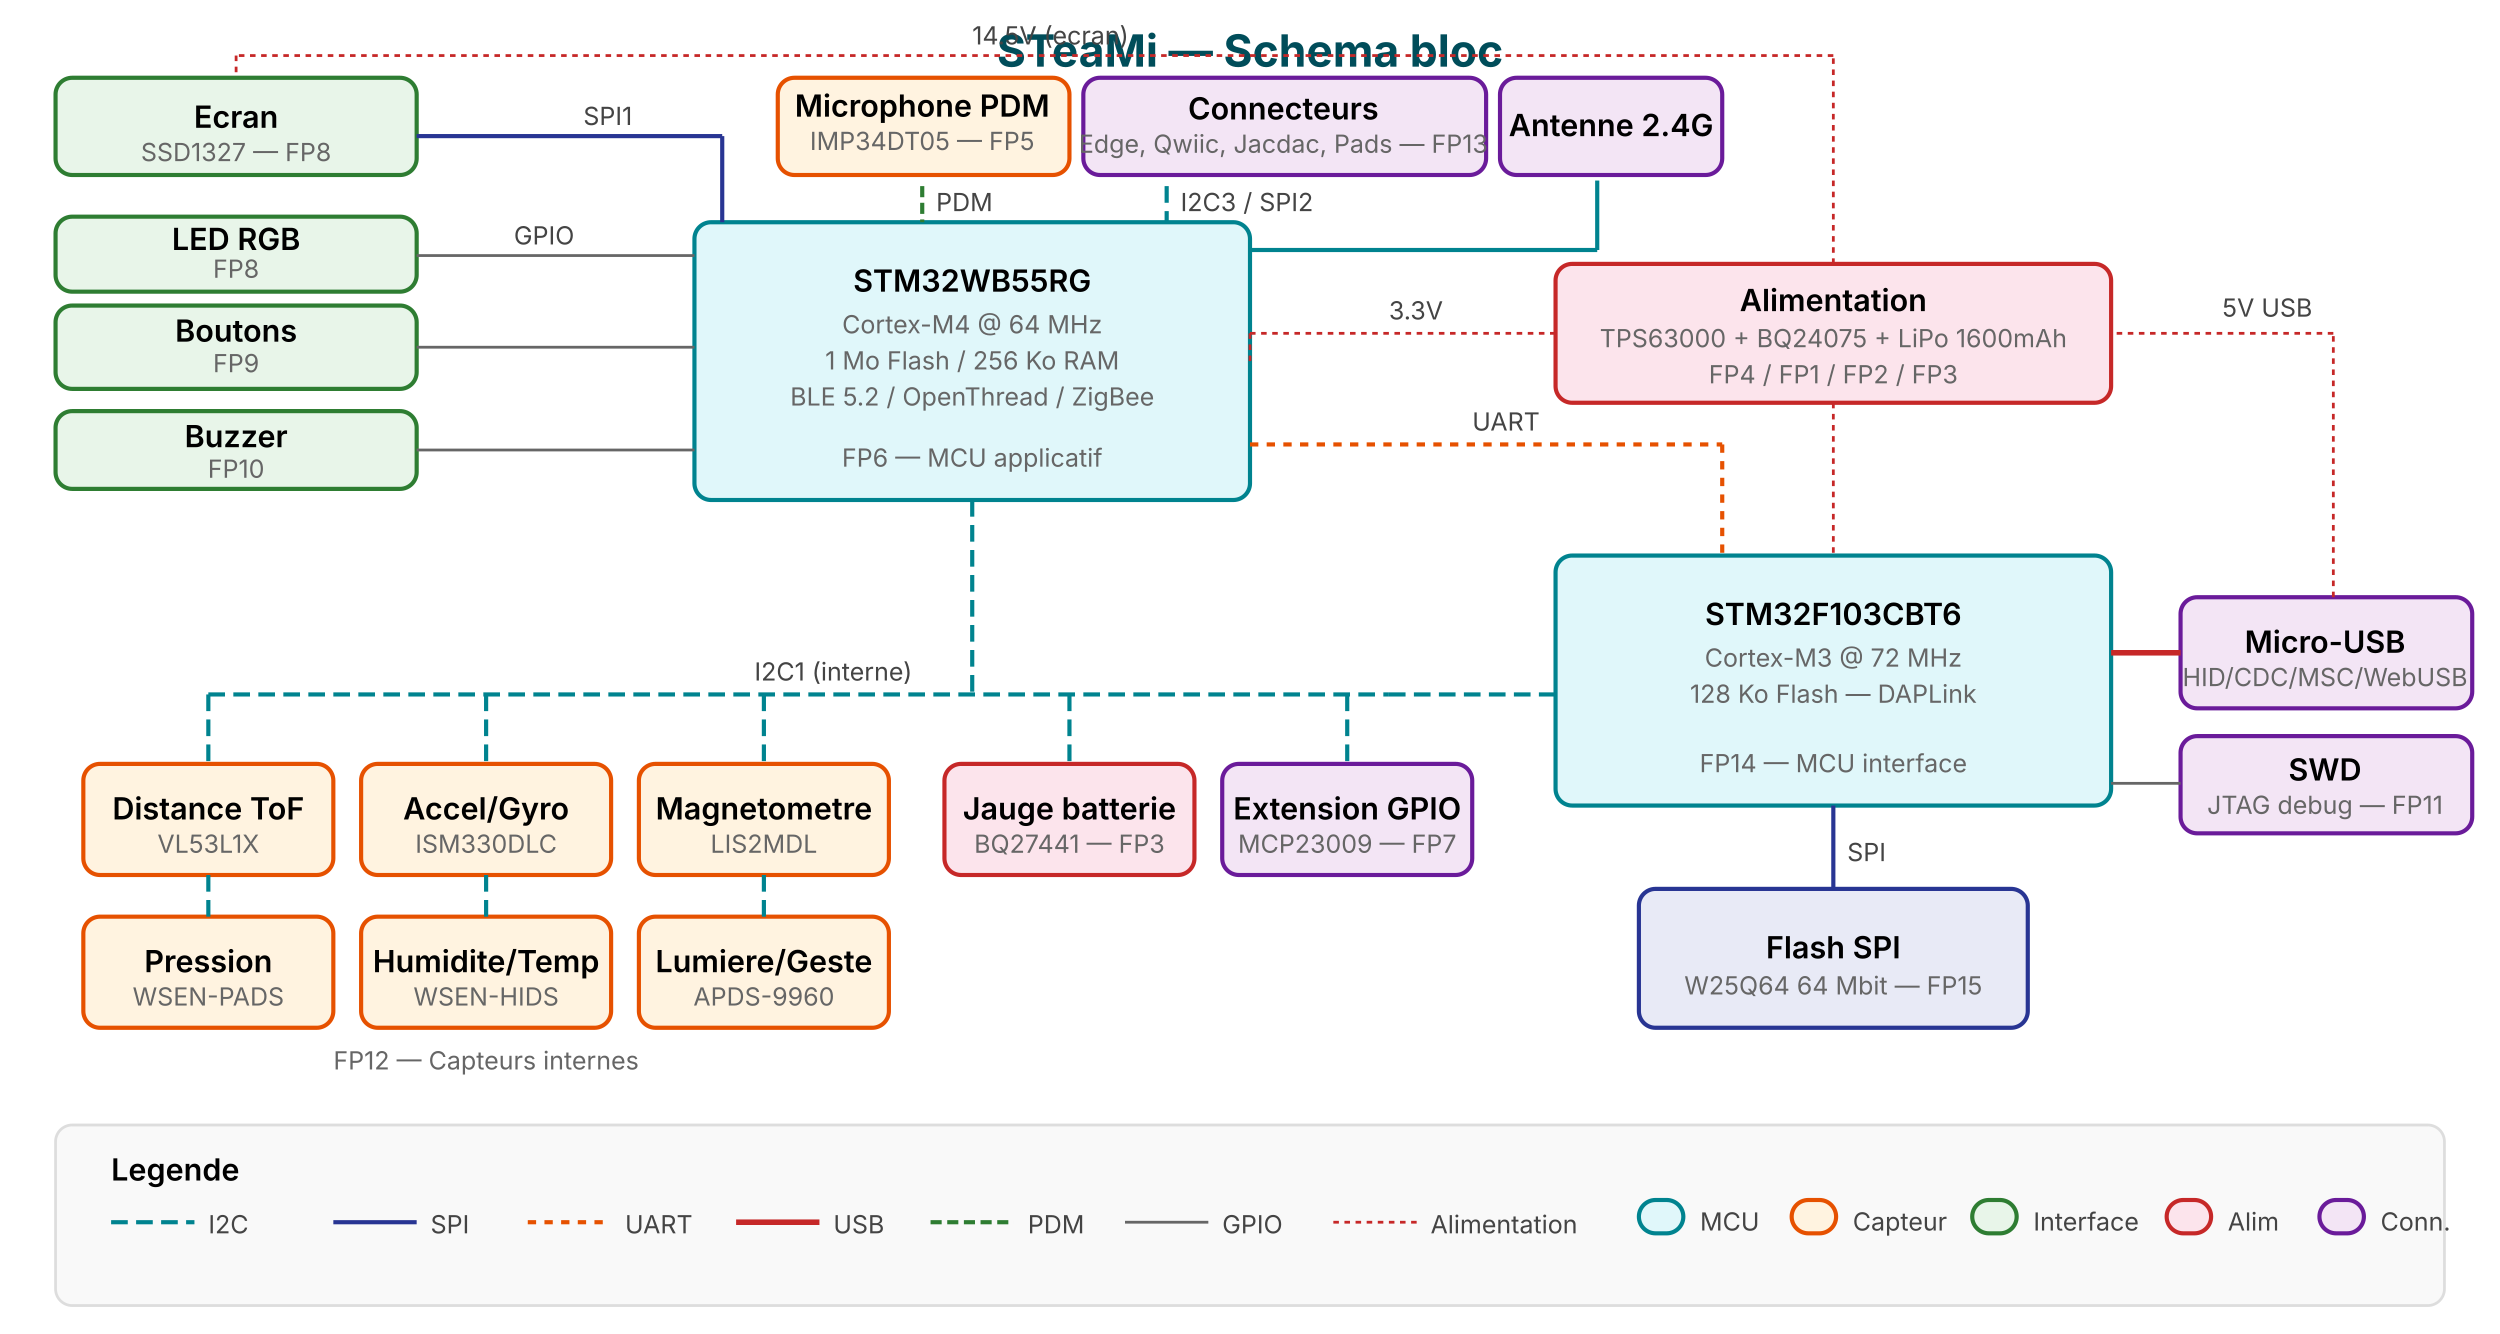
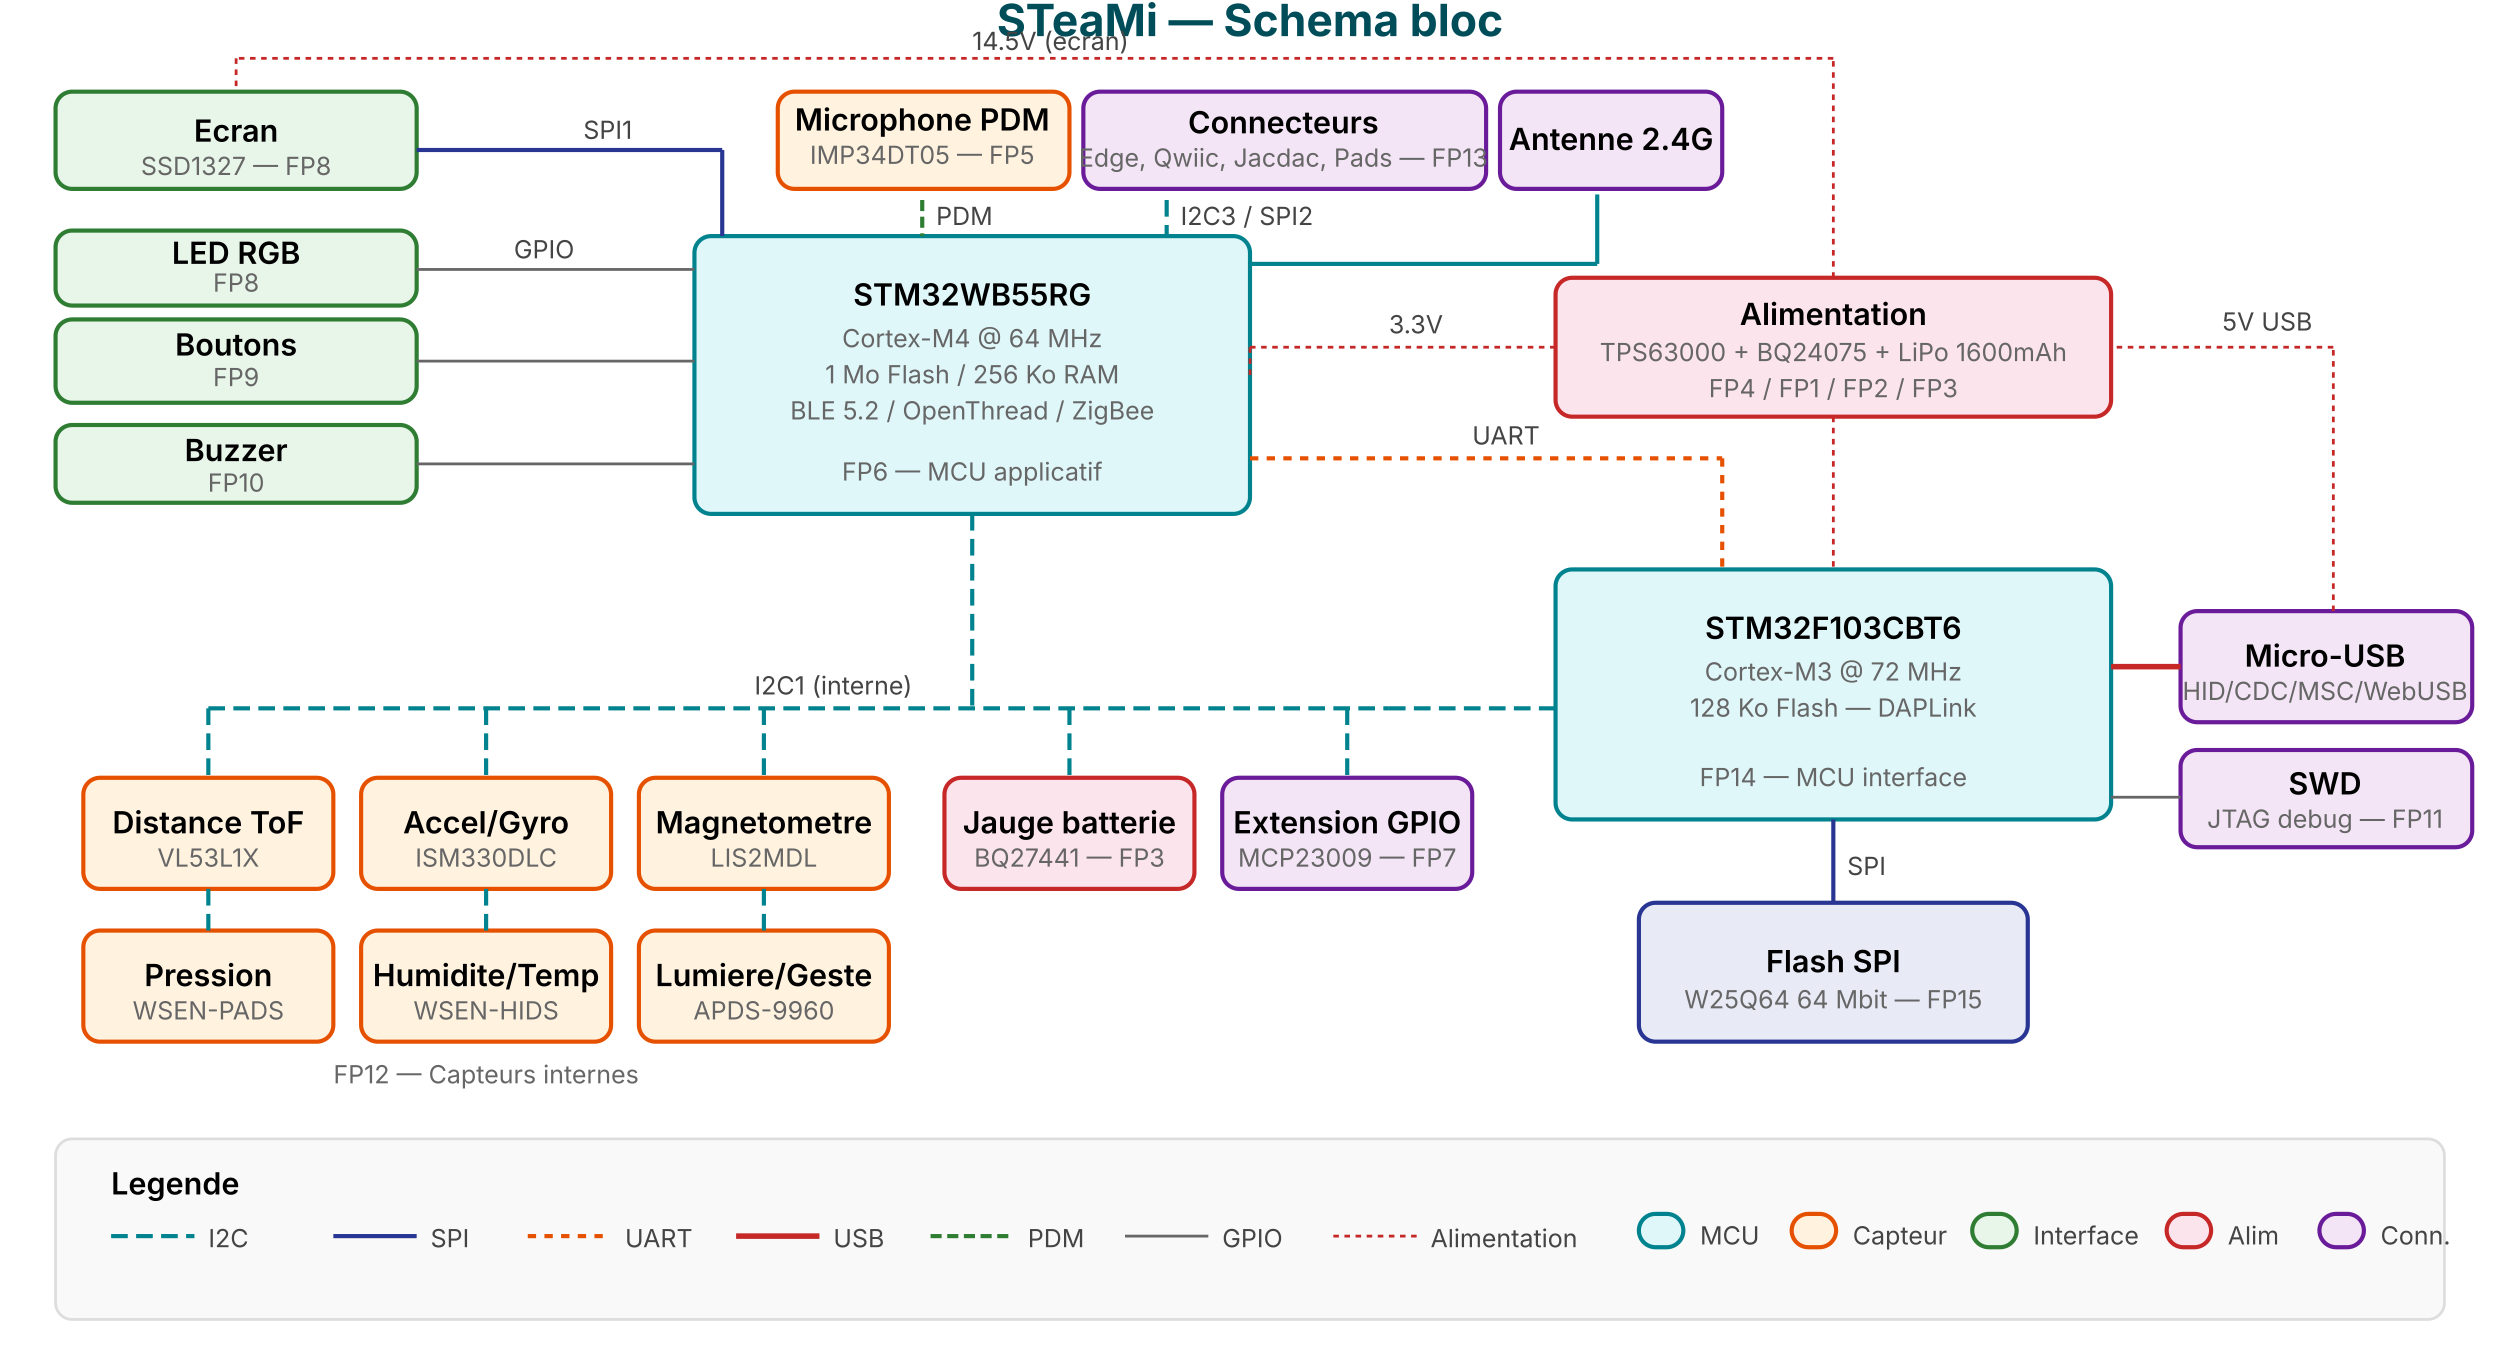
- <svg xmlns="http://www.w3.org/2000/svg" viewBox="0 0 900 480" font-family="Inter, -apple-system, sans-serif" font-size="11">
+ <svg xmlns="http://www.w3.org/2000/svg" viewBox="0 -5 900 490" font-family="Inter, -apple-system, sans-serif" font-size="11">
  <defs>
    <style>
      .box { rx: 6; ry: 6; stroke-width: 1.5; }
      .mcu { fill: #e0f7fa; stroke: #00838f; }
      .sensor { fill: #fff3e0; stroke: #e65100; }
      .power { fill: #fce4ec; stroke: #c62828; }
      .ui { fill: #e8f5e9; stroke: #2e7d32; }
      .conn { fill: #f3e5f5; stroke: #6a1b9a; }
      .flash { fill: #e8eaf6; stroke: #283593; }
      .label { font-weight: 600; font-size: 11px; }
      .sublabel { font-size: 9px; fill: #666; }
      .bus { stroke-width: 1.5; fill: none; }
      .bus-i2c { stroke: #00838f; stroke-dasharray: 6,3; }
      .bus-spi { stroke: #283593; }
      .bus-uart { stroke: #e65100; stroke-dasharray: 3,3; }
      .bus-usb { stroke: #c62828; stroke-width: 2; }
      .bus-pwr { stroke: #c62828; stroke-width: 1; stroke-dasharray: 2,2; }
      .bus-pdm { stroke: #2e7d32; stroke-dasharray: 4,2; }
      .bus-gpio { stroke: #666; stroke-width: 1; }
      .title { font-size: 16px; font-weight: 700; fill: #004d5a; }
      .legend-text { font-size: 9px; fill: #444; }
    </style>
  </defs>
-   <text x="450" y="24" text-anchor="middle" class="title">STeaMi — Schema bloc</text>
+   <text x="450" y="8" text-anchor="middle" class="title">STeaMi — Schema bloc</text>
  <rect x="250" y="80" width="200" height="100" class="box mcu" />
  <text x="350" y="105" text-anchor="middle" class="label">STM32WB55RG</text>
  <text x="350" y="120" text-anchor="middle" class="sublabel">Cortex-M4 @ 64 MHz</text>
  <text x="350" y="133" text-anchor="middle" class="sublabel">1 Mo Flash / 256 Ko RAM</text>
  <text x="350" y="146" text-anchor="middle" class="sublabel">BLE 5.2 / OpenThread / ZigBee</text>
  <text x="350" y="168" text-anchor="middle" class="sublabel" fill="#00838f">FP6 — MCU applicatif</text>
  <rect x="540" y="28" width="80" height="35" class="box conn" />
  <text x="580" y="49" text-anchor="middle" class="label" font-size="9">Antenne 2.4G</text>
  <line x1="450" y1="90" x2="575" y2="90" class="bus" stroke="#00838f" stroke-width="1.5" />
  <line x1="575" y1="90" x2="575" y2="65" class="bus" stroke="#00838f" stroke-width="1.5" />
  <rect x="560" y="200" width="200" height="90" class="box mcu" />
  <text x="660" y="225" text-anchor="middle" class="label">STM32F103CBT6</text>
  <text x="660" y="240" text-anchor="middle" class="sublabel">Cortex-M3 @ 72 MHz</text>
  <text x="660" y="253" text-anchor="middle" class="sublabel">128 Ko Flash — DAPLink</text>
  <text x="660" y="278" text-anchor="middle" class="sublabel" fill="#00838f">FP14 — MCU interface</text>
  <rect x="785" y="215" width="105" height="40" class="box conn" />
  <text x="837" y="235" text-anchor="middle" class="label" font-size="9">Micro-USB</text>
  <text x="837" y="247" text-anchor="middle" class="sublabel">HID/CDC/MSC/WebUSB</text>
  <line x1="760" y1="235" x2="785" y2="235" class="bus bus-usb" />
  <line x1="450" y1="160" x2="620" y2="160" class="bus bus-uart" />
  <line x1="620" y1="160" x2="620" y2="200" class="bus bus-uart" />
  <text x="530" y="155" class="legend-text" fill="#e65100">UART</text>
  <rect x="590" y="320" width="140" height="50" class="box flash" />
  <text x="660" y="345" text-anchor="middle" class="label">Flash SPI</text>
  <text x="660" y="358" text-anchor="middle" class="sublabel">W25Q64 64 Mbit — FP15</text>
  <line x1="660" y1="290" x2="660" y2="320" class="bus bus-spi" />
  <text x="665" y="310" class="legend-text" fill="#283593">SPI</text>
  <line x1="75" y1="250" x2="500" y2="250" class="bus bus-i2c" />
  <text x="300" y="245" text-anchor="middle" class="legend-text" fill="#00838f">I2C1 (interne)</text>
  <line x1="350" y1="180" x2="350" y2="250" class="bus bus-i2c" />
  <line x1="560" y1="250" x2="500" y2="250" class="bus bus-i2c" />
  <rect x="30" y="275" width="90" height="40" class="box sensor" />
  <text x="75" y="295" text-anchor="middle" class="label" font-size="9">Distance ToF</text>
  <text x="75" y="307" text-anchor="middle" class="sublabel">VL53L1X</text>
  <line x1="75" y1="250" x2="75" y2="275" class="bus bus-i2c" />
  <rect x="130" y="275" width="90" height="40" class="box sensor" />
  <text x="175" y="295" text-anchor="middle" class="label" font-size="9">Accel/Gyro</text>
  <text x="175" y="307" text-anchor="middle" class="sublabel">ISM330DLC</text>
  <line x1="175" y1="250" x2="175" y2="275" class="bus bus-i2c" />
  <rect x="230" y="275" width="90" height="40" class="box sensor" />
  <text x="275" y="295" text-anchor="middle" class="label" font-size="9">Magnetometre</text>
  <text x="275" y="307" text-anchor="middle" class="sublabel">LIS2MDL</text>
  <line x1="275" y1="250" x2="275" y2="275" class="bus bus-i2c" />
  <rect x="30" y="330" width="90" height="40" class="box sensor" />
  <text x="75" y="350" text-anchor="middle" class="label" font-size="9">Pression</text>
  <text x="75" y="362" text-anchor="middle" class="sublabel">WSEN-PADS</text>
  <line x1="75" y1="315" x2="75" y2="330" class="bus bus-i2c" />
  <rect x="130" y="330" width="90" height="40" class="box sensor" />
  <text x="175" y="350" text-anchor="middle" class="label" font-size="9">Humidite/Temp</text>
  <text x="175" y="362" text-anchor="middle" class="sublabel">WSEN-HIDS</text>
  <line x1="175" y1="315" x2="175" y2="330" class="bus bus-i2c" />
  <rect x="230" y="330" width="90" height="40" class="box sensor" />
  <text x="275" y="350" text-anchor="middle" class="label" font-size="9">Lumiere/Geste</text>
  <text x="275" y="362" text-anchor="middle" class="sublabel">APDS-9960</text>
  <line x1="275" y1="315" x2="275" y2="330" class="bus bus-i2c" />
  <rect x="340" y="275" width="90" height="40" class="box power" />
  <text x="385" y="295" text-anchor="middle" class="label" font-size="9">Jauge batterie</text>
  <text x="385" y="307" text-anchor="middle" class="sublabel">BQ27441 — FP3</text>
  <line x1="385" y1="250" x2="385" y2="275" class="bus bus-i2c" />
  <rect x="440" y="275" width="90" height="40" class="box conn" />
  <text x="485" y="295" text-anchor="middle" class="label" font-size="9">Extension GPIO</text>
  <text x="485" y="307" text-anchor="middle" class="sublabel">MCP23009 — FP7</text>
  <line x1="485" y1="250" x2="485" y2="275" class="bus bus-i2c" />
  <text x="175" y="385" text-anchor="middle" class="sublabel" fill="#e65100">FP12 — Capteurs internes</text>
  <rect x="280" y="28" width="105" height="35" class="box sensor" />
  <text x="332" y="42" text-anchor="middle" class="label" font-size="9">Microphone PDM</text>
  <text x="332" y="54" text-anchor="middle" class="sublabel">IMP34DT05 — FP5</text>
  <line x1="332" y1="67" x2="332" y2="80" class="bus bus-pdm" />
  <text x="337" y="76" class="legend-text" fill="#2e7d32">PDM</text>
  <rect x="20" y="28" width="130" height="35" class="box ui" />
  <text x="85" y="46" text-anchor="middle" class="label" font-size="10">Ecran</text>
  <text x="85" y="58" text-anchor="middle" class="sublabel">SSD1327 — FP8</text>
  <line x1="150" y1="49" x2="260" y2="49" class="bus bus-spi" />
  <line x1="260" y1="49" x2="260" y2="80" class="bus bus-spi" />
  <text x="210" y="45" class="legend-text" fill="#283593">SPI1</text>
  <rect x="20" y="78" width="130" height="27" class="box ui" />
  <text x="85" y="90" text-anchor="middle" class="label" font-size="9">LED RGB</text>
  <text x="85" y="100" text-anchor="middle" class="sublabel">FP8</text>
  <line x1="150" y1="92" x2="250" y2="92" class="bus bus-gpio" />
  <text x="185" y="88" class="legend-text" fill="#666">GPIO</text>
  <rect x="20" y="110" width="130" height="30" class="box ui" />
  <text x="85" y="123" text-anchor="middle" class="label" font-size="9">Boutons</text>
  <text x="85" y="134" text-anchor="middle" class="sublabel">FP9</text>
  <line x1="150" y1="125" x2="250" y2="125" class="bus bus-gpio" />
  <rect x="20" y="148" width="130" height="28" class="box ui" />
  <text x="85" y="161" text-anchor="middle" class="label" font-size="9">Buzzer</text>
  <text x="85" y="172" text-anchor="middle" class="sublabel">FP10</text>
  <line x1="150" y1="162" x2="250" y2="162" class="bus bus-gpio" />
  <rect x="560" y="95" width="200" height="50" class="box power" />
  <text x="660" y="112" text-anchor="middle" class="label" font-size="10">Alimentation</text>
  <text x="660" y="125" text-anchor="middle" class="sublabel">TPS63000 + BQ24075 + LiPo 1600mAh</text>
  <text x="660" y="138" text-anchor="middle" class="sublabel" fill="#c62828">FP4 / FP1 / FP2 / FP3</text>
-   <line x1="660" y1="95" x2="660" y2="20" class="bus bus-pwr" />
-   <line x1="660" y1="20" x2="85" y2="20" class="bus bus-pwr" />
-   <line x1="85" y1="20" x2="85" y2="28" class="bus bus-pwr" />
-   <text x="350" y="16" class="legend-text" fill="#c62828">14.5V (ecran)</text>
+   <line x1="660" y1="95" x2="660" y2="16" class="bus bus-pwr" />
+   <line x1="660" y1="16" x2="85" y2="16" class="bus bus-pwr" />
+   <line x1="85" y1="16" x2="85" y2="28" class="bus bus-pwr" />
+   <text x="350" y="13" class="legend-text" fill="#c62828">14.5V (ecran)</text>
  <line x1="660" y1="145" x2="660" y2="200" class="bus bus-pwr" stroke-dasharray="2,4" />
  <line x1="560" y1="120" x2="450" y2="120" class="bus bus-pwr" />
  <line x1="450" y1="120" x2="450" y2="130" class="bus bus-pwr" />
  <text x="500" y="115" class="legend-text" fill="#c62828">3.3V</text>
  <line x1="840" y1="215" x2="840" y2="120" class="bus bus-pwr" />
  <line x1="840" y1="120" x2="760" y2="120" class="bus bus-pwr" />
  <text x="800" y="114" class="legend-text" fill="#c62828">5V USB</text>
  <rect x="390" y="28" width="145" height="35" class="box conn" />
  <text x="462" y="43" text-anchor="middle" class="label" font-size="9">Connecteurs</text>
  <text x="462" y="55" text-anchor="middle" class="sublabel">Edge, Qwiic, Jacdac, Pads — FP13</text>
  <line x1="420" y1="67" x2="420" y2="80" class="bus bus-i2c" stroke="#6a1b9a" />
  <text x="425" y="76" class="legend-text" fill="#6a1b9a">I2C3 / SPI2</text>
  <rect x="785" y="265" width="105" height="35" class="box conn" />
  <text x="837" y="281" text-anchor="middle" class="label" font-size="9">SWD</text>
  <text x="837" y="293" text-anchor="middle" class="sublabel">JTAG debug — FP11</text>
  <line x1="760" y1="282" x2="785" y2="282" class="bus bus-gpio" />
  <rect x="20" y="405" width="860" height="65" rx="6" fill="#f9f9f9" stroke="#ddd" />
  <text x="40" y="425" class="label" font-size="10">Legende</text>
  <line x1="40" y1="440" x2="70" y2="440" class="bus bus-i2c" />
  <text x="75" y="444" class="legend-text">I2C</text>
  <line x1="120" y1="440" x2="150" y2="440" class="bus bus-spi" />
  <text x="155" y="444" class="legend-text">SPI</text>
  <line x1="190" y1="440" x2="220" y2="440" class="bus bus-uart" />
  <text x="225" y="444" class="legend-text">UART</text>
  <line x1="265" y1="440" x2="295" y2="440" class="bus bus-usb" />
  <text x="300" y="444" class="legend-text">USB</text>
  <line x1="335" y1="440" x2="365" y2="440" class="bus bus-pdm" />
  <text x="370" y="444" class="legend-text">PDM</text>
  <line x1="405" y1="440" x2="435" y2="440" class="bus bus-gpio" />
  <text x="440" y="444" class="legend-text">GPIO</text>
  <line x1="480" y1="440" x2="510" y2="440" class="bus bus-pwr" />
  <text x="515" y="444" class="legend-text">Alimentation</text>
  <rect x="590" y="432" width="16" height="12" class="box mcu" />
  <text x="612" y="443" class="legend-text">MCU</text>
  <rect x="645" y="432" width="16" height="12" class="box sensor" />
  <text x="667" y="443" class="legend-text">Capteur</text>
  <rect x="710" y="432" width="16" height="12" class="box ui" />
  <text x="732" y="443" class="legend-text">Interface</text>
  <rect x="780" y="432" width="16" height="12" class="box power" />
  <text x="802" y="443" class="legend-text">Alim</text>
  <rect x="835" y="432" width="16" height="12" class="box conn" />
  <text x="857" y="443" class="legend-text">Conn.</text>
</svg>
